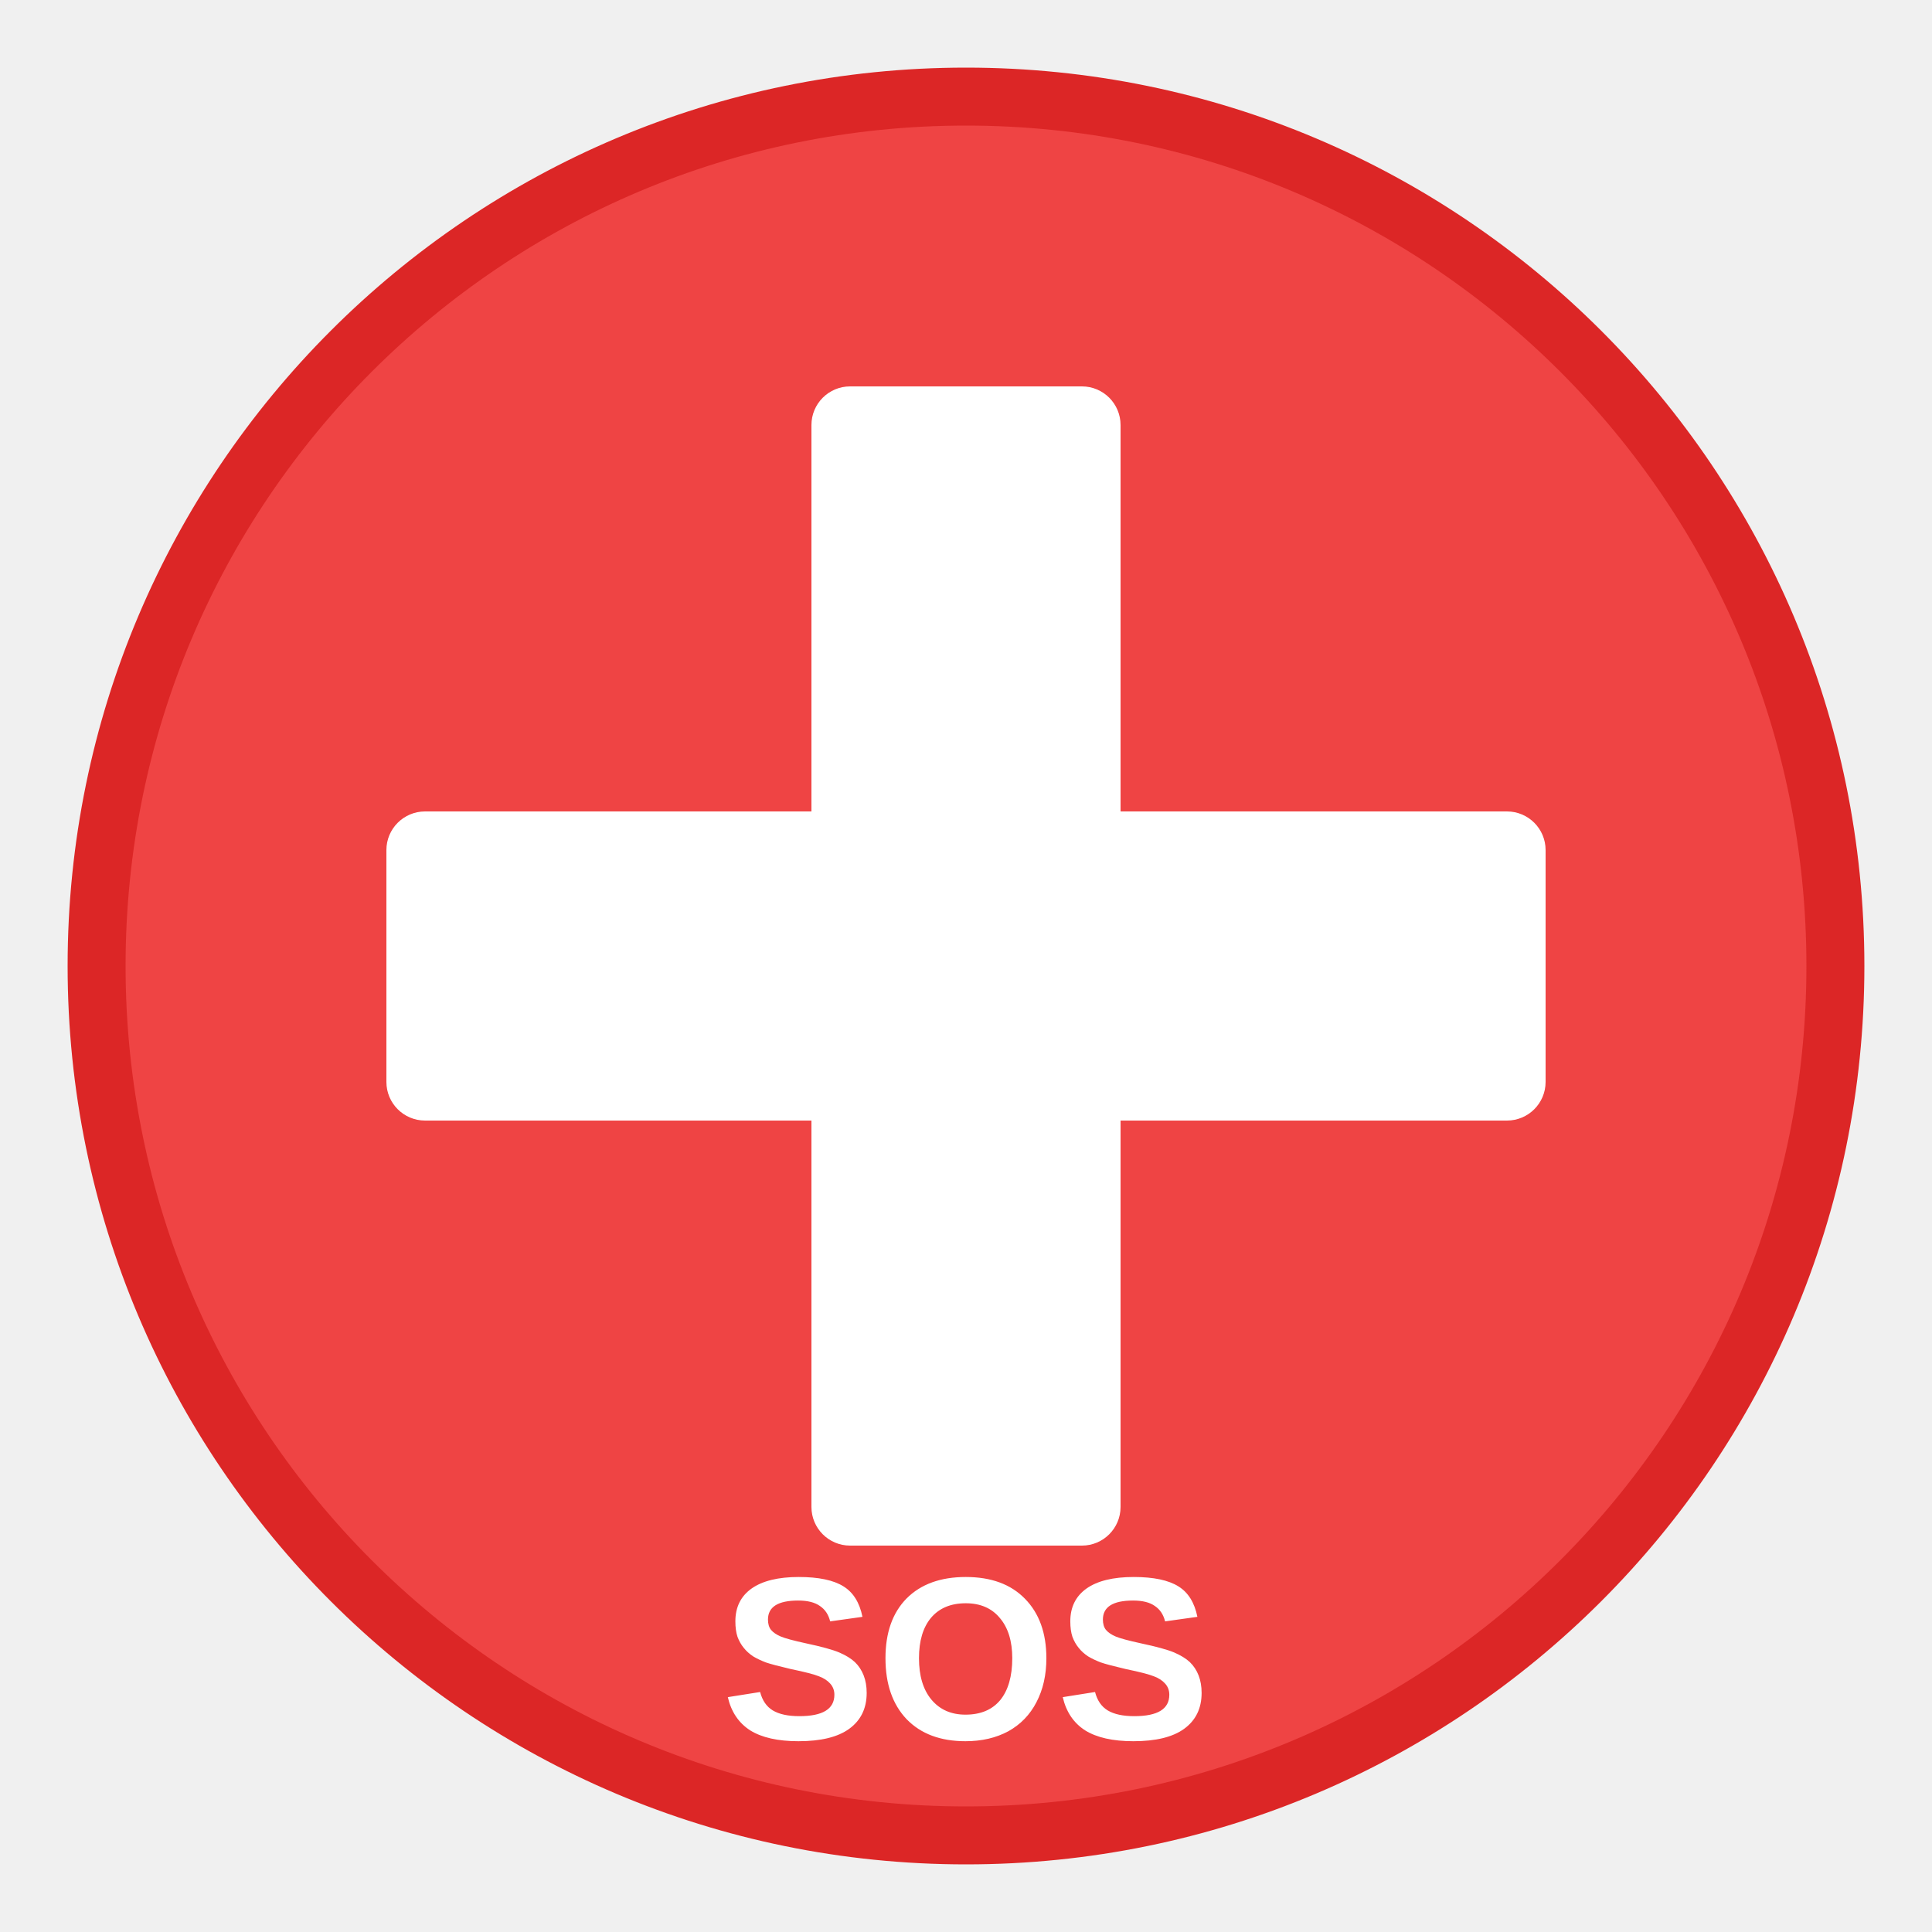
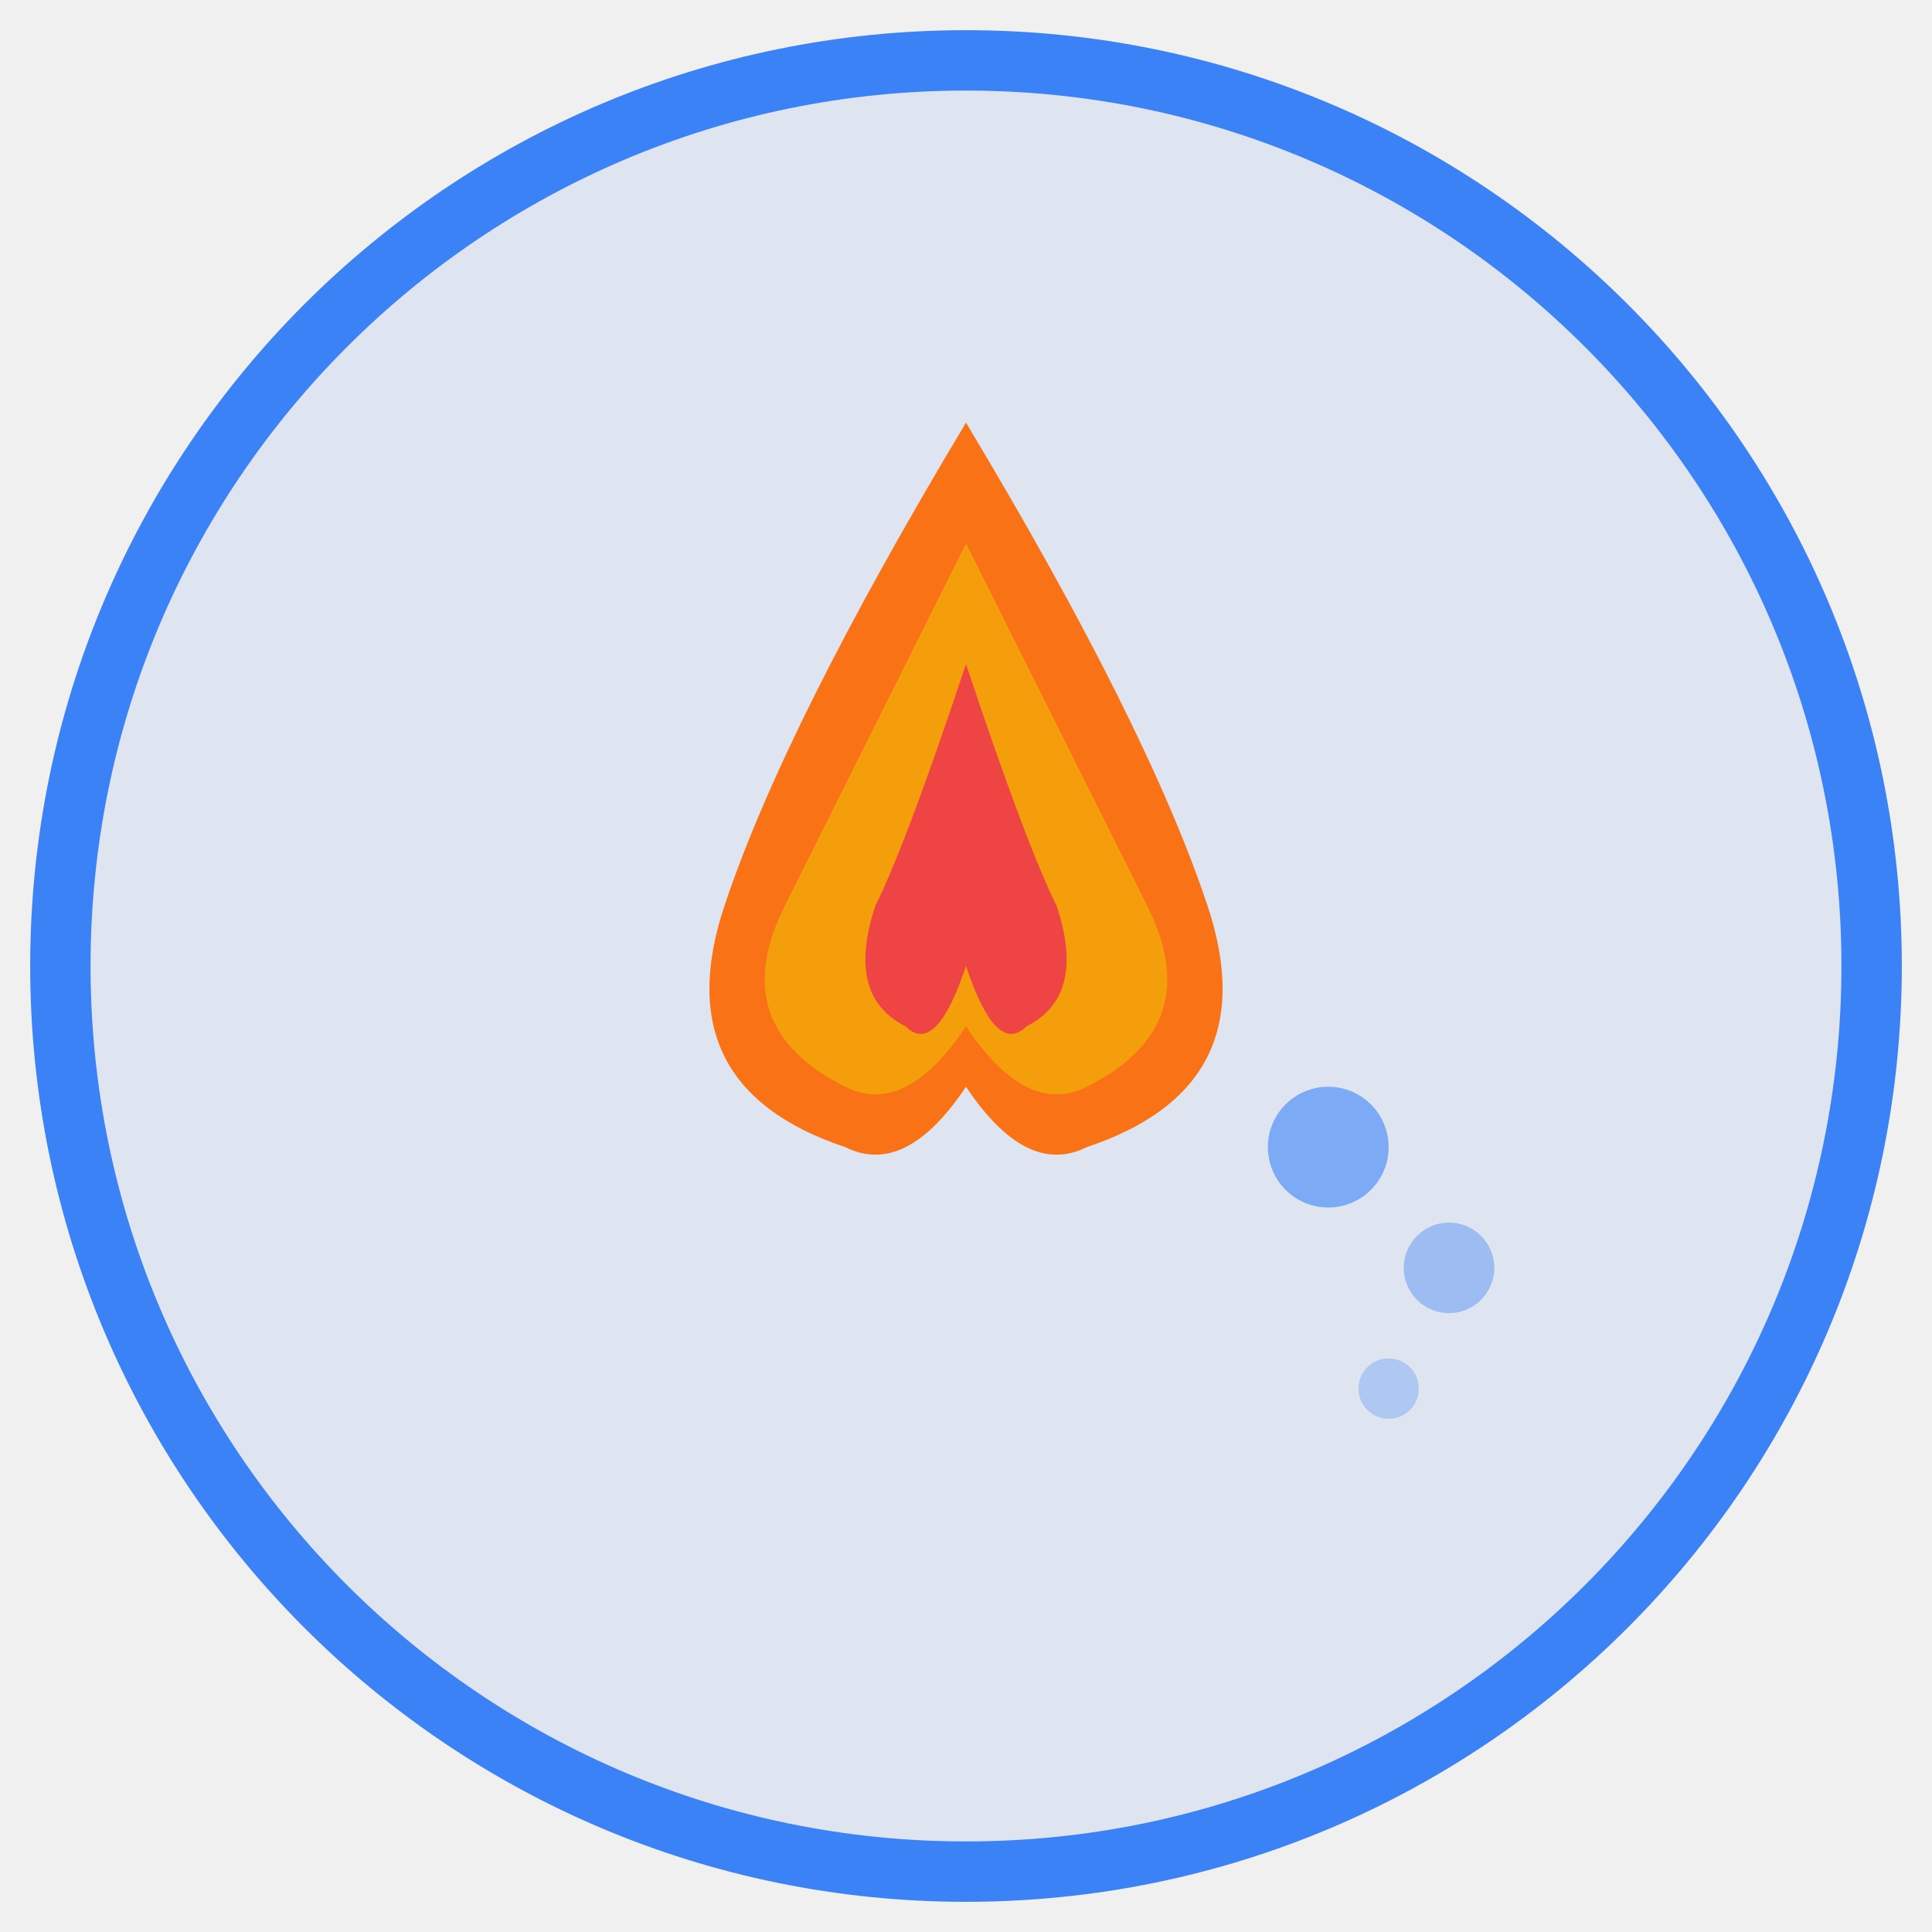
- <svg xmlns="http://www.w3.org/2000/svg" viewBox="0 0 100 100" width="100" height="100">
-   <circle cx="50" cy="50" r="45" fill="#ef4444" stroke="#dc2626" stroke-width="3" />
-   <g fill="white">
-     <rect x="42" y="20" width="16" height="60" rx="2" />
-     <rect x="20" y="42" width="60" height="16" rx="2" />
-   </g>
-   <text x="50" y="90" text-anchor="middle" fill="white" font-family="Arial, sans-serif" font-size="12" font-weight="bold">SOS</text>
+ <svg xmlns="http://www.w3.org/2000/svg" viewBox="0 0 64 64" fill="none">
+   <circle cx="32" cy="32" r="30" fill="#3b82f6" opacity="0.1" />
+   <circle cx="32" cy="32" r="30" stroke="#3b82f6" stroke-width="2" />
+   <path d="M32 14Q26 24 24 30Q22 36 28 38Q30 39 32 36Q34 39 36 38Q42 36 40 30Q38 24 32 14Z" fill="#f97316" />
+   <path d="M32 18Q28 26 26 30Q24 34 28 36Q30 37 32 34Q34 37 36 36Q40 34 38 30Q36 26 32 18Z" fill="#f59e0b" />
+   <path d="M32 22Q30 28 29 30Q28 33 30 34Q31 35 32 32Q33 35 34 34Q36 33 35 30Q34 28 32 22Z" fill="#ef4444" />
+   <circle cx="44" cy="38" r="2" fill="#3b82f6" opacity="0.6" />
+   <circle cx="48" cy="42" r="1.5" fill="#3b82f6" opacity="0.4" />
+   <circle cx="46" cy="46" r="1" fill="#3b82f6" opacity="0.3" />
</svg>
